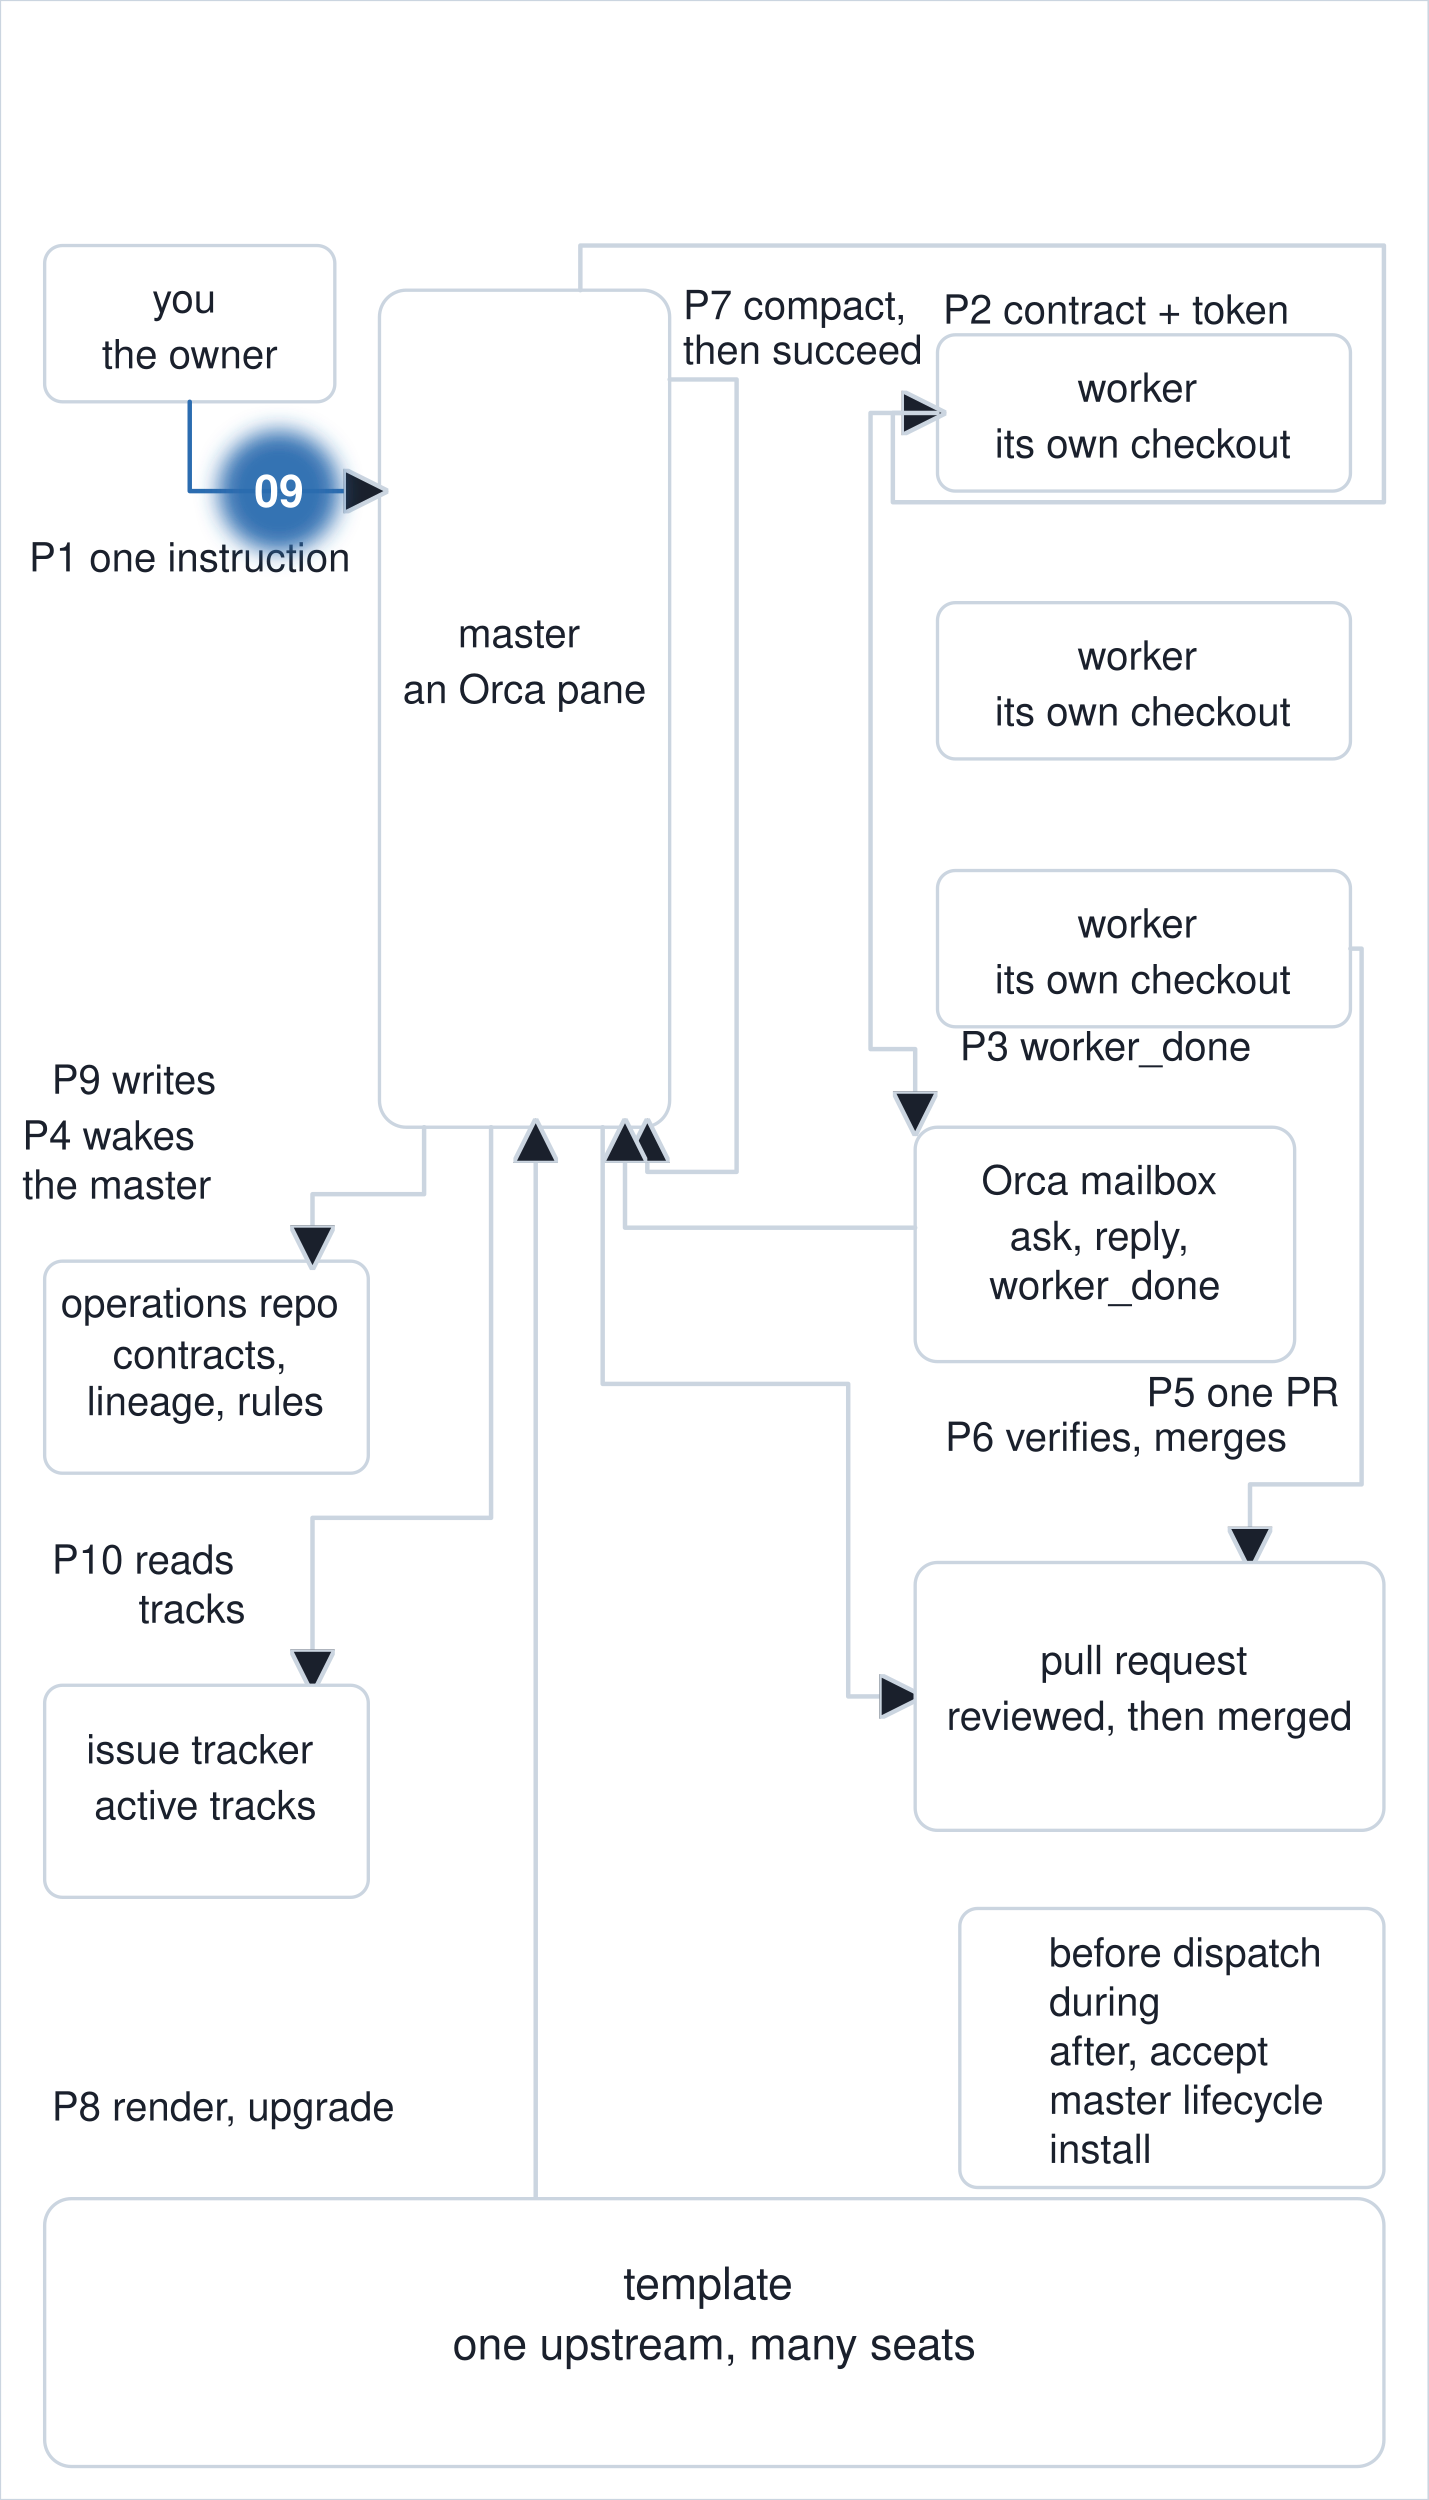
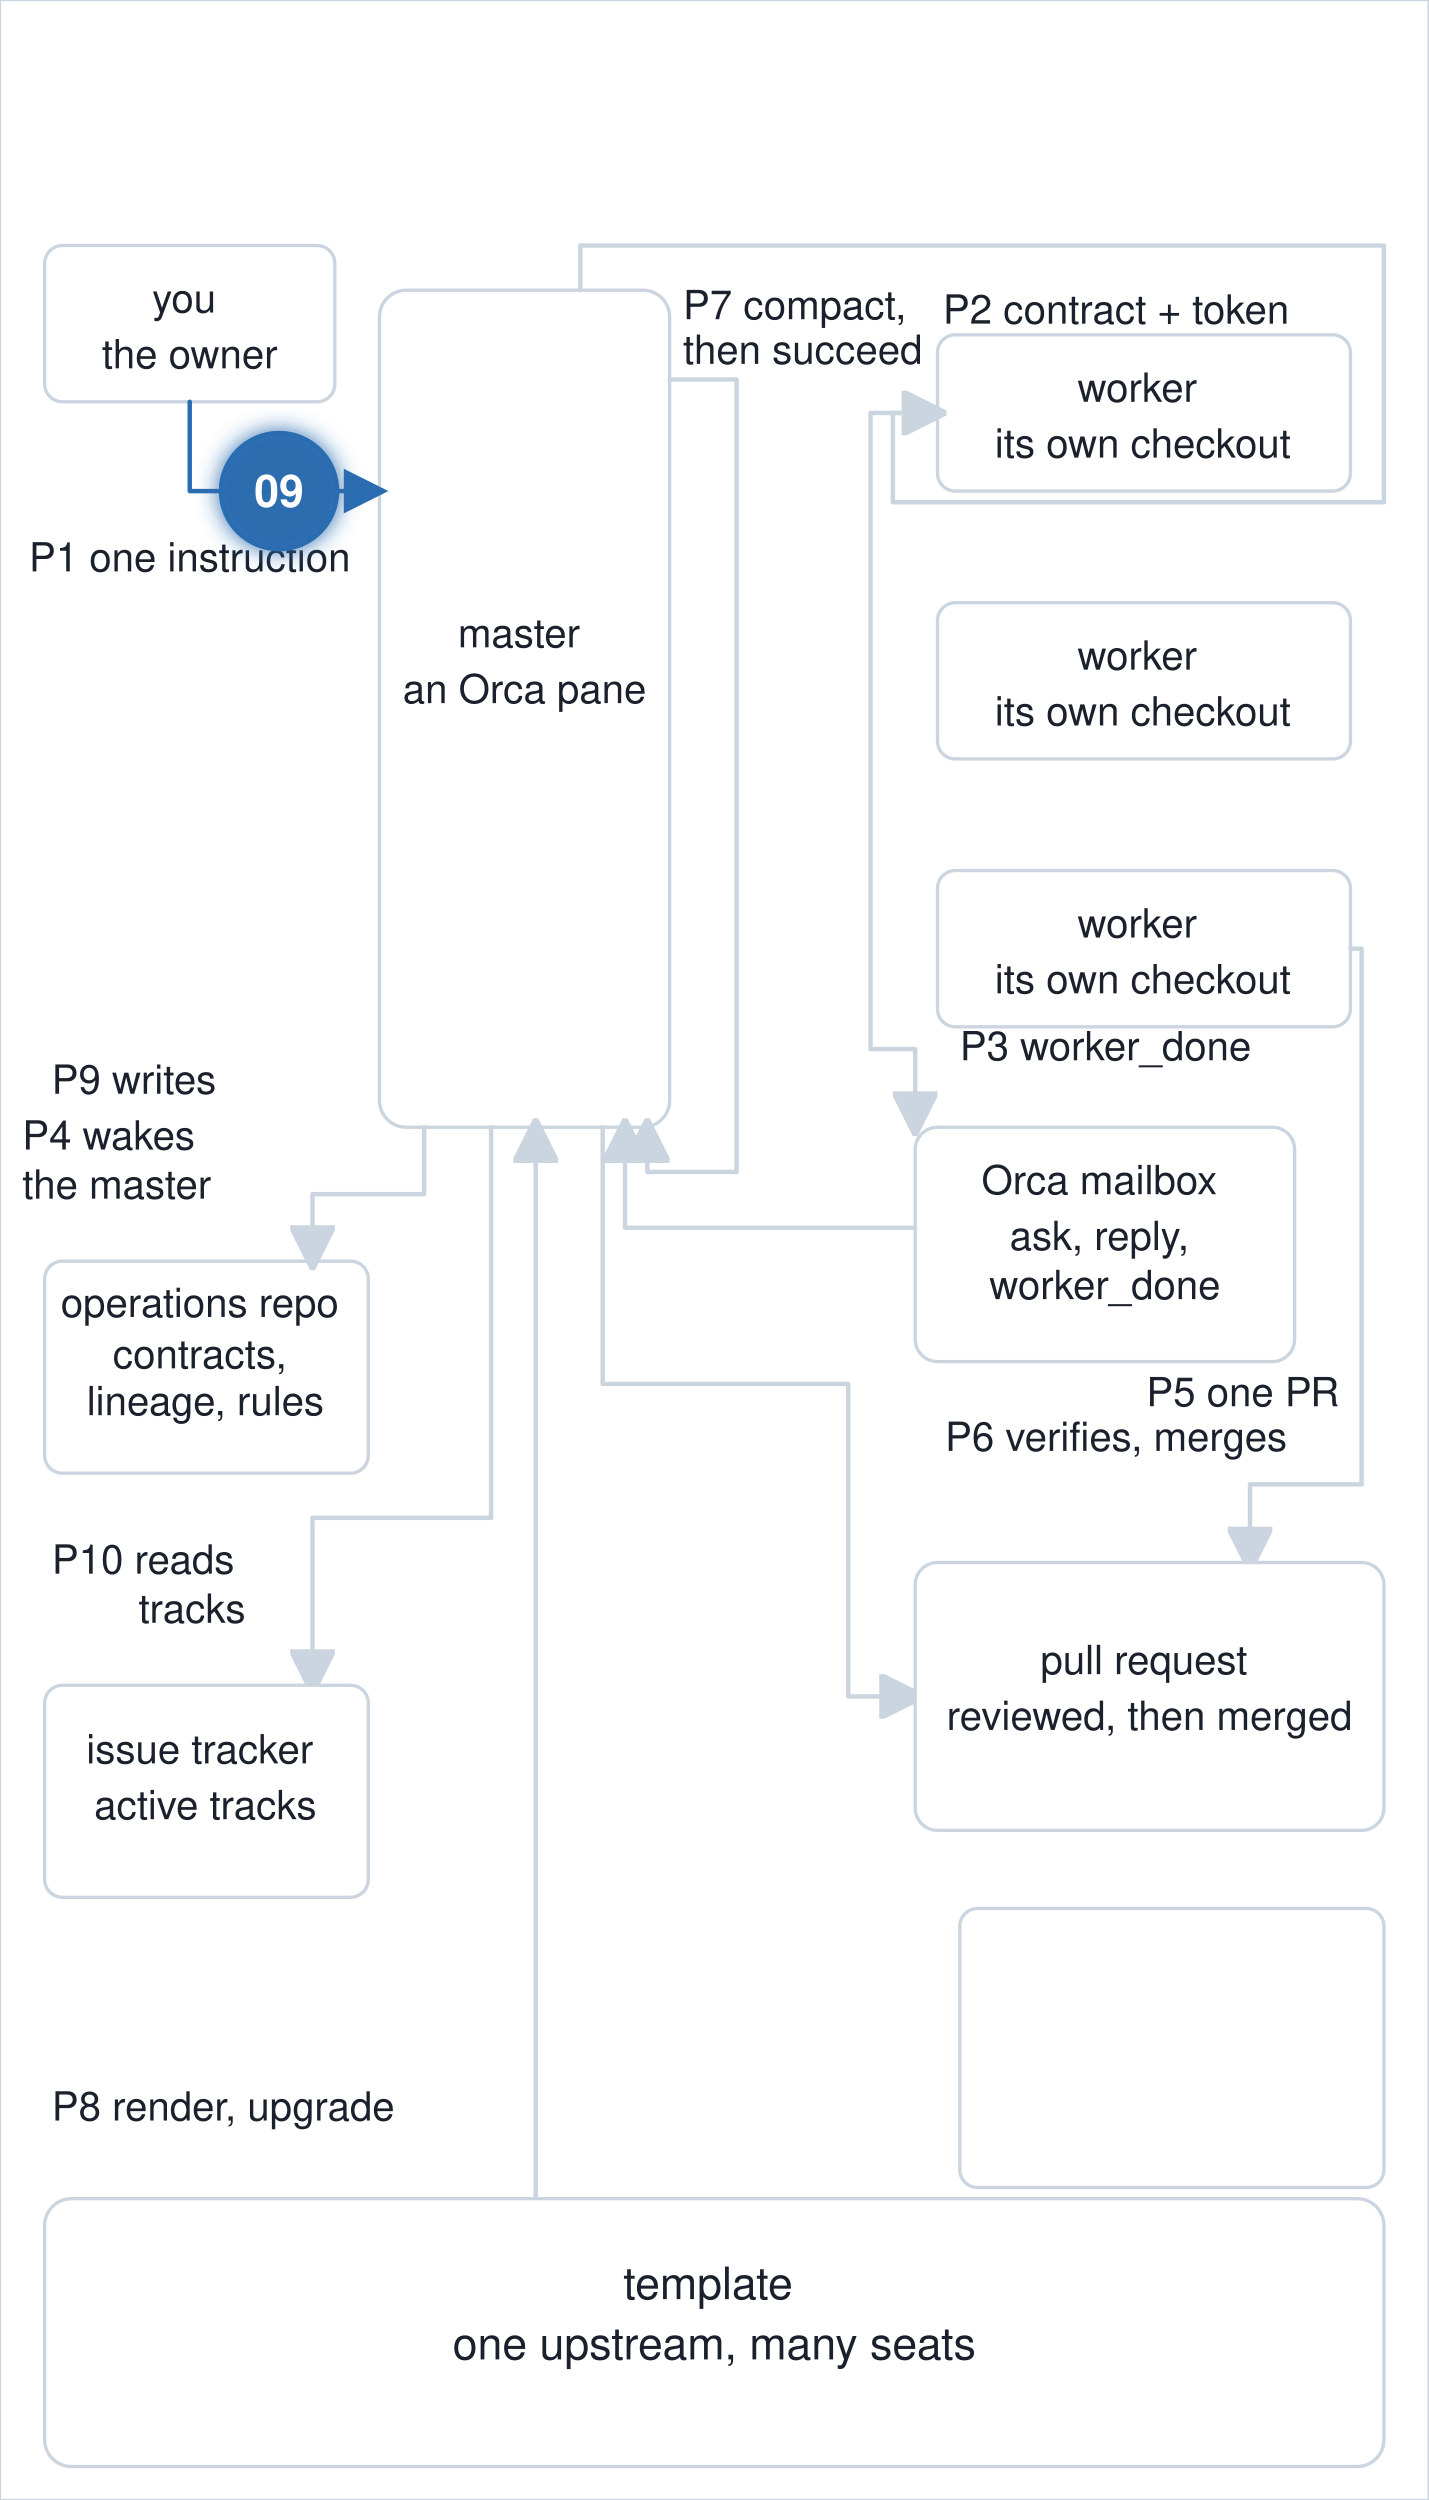
<svg xmlns="http://www.w3.org/2000/svg" width="640" height="1120" viewBox="0 0 640 1120" font-family="Helvetica, Arial, sans-serif">
  <defs>
    <marker id="system-arrow" markerWidth="10" markerHeight="10" refX="8" refY="5" orient="auto">
-       <path d="M0,0 L10,5 L0,10 z" fill="#1a202c" stroke="#cbd5e0" />
+       <path d="M0,0 L10,5 L0,10 z" fill="#cbd5e0" stroke="#cbd5e0" />
    </marker>
-     <filter id="glow-unit-09" x="-50%" y="-50%" width="200%" height="200%">
+     <marker id="highlight-arrow-09" markerWidth="10" markerHeight="10" refX="8" refY="5" orient="auto">
+       <path d="M0,0 L10,5 L0,10 z" fill="#2b6cb0" />
+     </marker>
+     <filter id="glow-09" x="-50%" y="-50%" width="200%" height="200%">
      <feGaussianBlur in="SourceGraphic" stdDeviation="5" result="coloredBlur" />
+       <feMerge>
+         <feMergeNode in="coloredBlur" />
+         <feMergeNode in="SourceGraphic" />
+       </feMerge>
    </filter>
  </defs>
  <rect width="640" height="1120" fill="#ffffff" stroke="#cbd5e0" />
  <rect x="20" y="110" width="130" height="70" rx="8" fill="#ffffff" stroke="#cbd5e0" stroke-width="1.5" />
  <text x="85" y="140" text-anchor="middle" font-size="18" fill="#1a202c">
    <tspan x="85" dy="0">you</tspan>
    <tspan x="85" dy="25">the owner</tspan>
  </text>
  <rect x="170" y="130" width="130" height="375" rx="12" fill="#ffffff" stroke="#cbd5e0" stroke-width="1.5" />
  <text x="235" y="290" text-anchor="middle" font-size="18" fill="#1a202c">
    <tspan x="235" dy="0">master</tspan>
    <tspan x="235" dy="25">an Orca pane</tspan>
  </text>
  <rect x="420" y="150" width="185" height="70" rx="8" fill="#ffffff" stroke="#cbd5e0" stroke-width="1.5" />
  <text x="512" y="180" text-anchor="middle" font-size="18" fill="#1a202c">
    <tspan x="512" dy="0">worker</tspan>
    <tspan x="512" dy="25">its own checkout</tspan>
  </text>
  <rect x="420" y="270" width="185" height="70" rx="8" fill="#ffffff" stroke="#cbd5e0" stroke-width="1.5" />
  <text x="512" y="300" text-anchor="middle" font-size="18" fill="#1a202c">
    <tspan x="512" dy="0">worker</tspan>
    <tspan x="512" dy="25">its own checkout</tspan>
  </text>
  <rect x="420" y="390" width="185" height="70" rx="8" fill="#ffffff" stroke="#cbd5e0" stroke-width="1.5" />
  <text x="512" y="420" text-anchor="middle" font-size="18" fill="#1a202c">
    <tspan x="512" dy="0">worker</tspan>
    <tspan x="512" dy="25">its own checkout</tspan>
  </text>
-   <path id="P1" d="M85 180 V220 H170" fill="none" stroke="#2b6cb0" stroke-width="2" stroke-linejoin="round" stroke-linecap="round" marker-end="url(#system-arrow)" />
+   <path id="P1" d="M85 180 V220 H170" fill="none" stroke="#2b6cb0" stroke-width="2" stroke-linejoin="round" stroke-linecap="round" marker-end="url(#highlight-arrow-09)" />
  <text x="85" y="256" text-anchor="middle" font-size="18" fill="#1a202c">P1 one instruction</text>
-   <circle id="check-09" cx="125" cy="220" r="26" fill="#2b6cb0" stroke="#2b6cb0" stroke-width="2" fill-opacity="0.95" filter="url(#glow-unit-09)" />
+   <circle id="check-09" cx="125" cy="220" r="26" fill="#2b6cb0" stroke="#2b6cb0" stroke-width="2" fill-opacity="0.95" filter="url(#glow-09)" />
  <text x="125" y="227" text-anchor="middle" font-size="20" font-weight="bold" fill="#ffffff">09</text>
  <path id="P2" d="M260 130 V110 H620 V225 H400 V185 H420" fill="none" stroke="#cbd5e0" stroke-width="2" stroke-linejoin="round" stroke-linecap="round" marker-end="url(#system-arrow)" />
  <text x="500" y="145" text-anchor="middle" font-size="18" fill="#1a202c">P2 contract + token</text>
  <path id="P7" d="M300 170 H330 V525 H290 V505" fill="none" stroke="#cbd5e0" stroke-width="2" stroke-linejoin="round" stroke-linecap="round" marker-end="url(#system-arrow)" />
  <text x="306" y="143" text-anchor="start" font-size="18" fill="#1a202c">
    <tspan x="306" dy="0">P7 compact,</tspan>
    <tspan x="306" dy="20">then succeed</tspan>
  </text>
  <path id="P3" d="M420 185 H390 V470 H410 V505" fill="none" stroke="#cbd5e0" stroke-width="2" stroke-linejoin="round" stroke-linecap="round" marker-end="url(#system-arrow)" />
  <text x="430" y="475" text-anchor="start" font-size="18" fill="#1a202c">P3 worker_done</text>
  <rect x="410" y="505" width="170" height="105" rx="10" fill="#ffffff" stroke="#cbd5e0" stroke-width="1.5" />
  <text x="495" y="535" text-anchor="middle" font-size="18" fill="#1a202c">
    <tspan x="495" dy="0">Orca mailbox</tspan>
    <tspan x="495" dy="25">ask, reply,</tspan>
    <tspan x="495" dy="22">worker_done</tspan>
  </text>
  <path id="P4" d="M410 550 H280 V505" fill="none" stroke="#cbd5e0" stroke-width="2" stroke-linejoin="round" stroke-linecap="round" marker-end="url(#system-arrow)" />
  <text x="10" y="515" text-anchor="start" font-size="18" fill="#1a202c">
    <tspan x="10" dy="0">P4 wakes</tspan>
    <tspan x="10" dy="22">the master</tspan>
  </text>
  <path id="P5" d="M605 425 H610 V665 H560 V700" fill="none" stroke="#cbd5e0" stroke-width="2" stroke-linejoin="round" stroke-linecap="round" marker-end="url(#system-arrow)" />
  <text x="600" y="630" text-anchor="end" font-size="18" fill="#1a202c">P5 one PR</text>
  <path id="P6" d="M270 505 V620 H380 V760 H410" fill="none" stroke="#cbd5e0" stroke-width="2" stroke-linejoin="round" stroke-linecap="round" marker-end="url(#system-arrow)" />
  <text x="500" y="650" text-anchor="middle" font-size="18" fill="#1a202c">P6 verifies, merges</text>
  <rect x="20" y="565" width="145" height="95" rx="8" fill="#ffffff" stroke="#cbd5e0" stroke-width="1.5" />
  <text x="92" y="590" text-anchor="middle" font-size="18" fill="#1a202c">
    <tspan x="92" dy="0">operations repo</tspan>
    <tspan x="92" dy="23">contracts,</tspan>
    <tspan x="92" dy="21">lineage, rules</tspan>
  </text>
  <path id="P9" d="M190 505 V535 H140 V565" fill="none" stroke="#cbd5e0" stroke-width="2" stroke-linejoin="round" stroke-linecap="round" marker-end="url(#system-arrow)" />
  <text x="60" y="490" text-anchor="middle" font-size="18" fill="#1a202c">P9 writes</text>
  <path id="P10" d="M220 505 V680 H140 V755" fill="none" stroke="#cbd5e0" stroke-width="2" stroke-linejoin="round" stroke-linecap="round" marker-end="url(#system-arrow)" />
  <text x="110" y="705" text-anchor="end" font-size="18" fill="#1a202c">
    <tspan x="110" dy="0">P10 reads</tspan>
    <tspan x="110" dy="22">tracks</tspan>
  </text>
  <rect x="20" y="755" width="145" height="95" rx="8" fill="#ffffff" stroke="#cbd5e0" stroke-width="1.5" />
  <text x="92" y="790" text-anchor="middle" font-size="18" fill="#1a202c">
    <tspan x="92" dy="0">issue tracker</tspan>
    <tspan x="92" dy="25">active tracks</tspan>
  </text>
  <rect x="410" y="700" width="210" height="120" rx="10" fill="#ffffff" stroke="#cbd5e0" stroke-width="1.5" />
  <text x="515" y="750" text-anchor="middle" font-size="18" fill="#1a202c">
    <tspan x="515" dy="0">pull request</tspan>
    <tspan x="515" dy="25">reviewed, then merged</tspan>
  </text>
  <path id="P8" d="M240 985 V505" fill="none" stroke="#cbd5e0" stroke-width="2" stroke-linejoin="round" stroke-linecap="round" marker-end="url(#system-arrow)" />
  <text x="100" y="950" text-anchor="middle" font-size="18" fill="#1a202c">P8 render, upgrade</text>
  <rect x="430" y="855" width="190" height="125" rx="8" fill="#ffffff" stroke="#cbd5e0" stroke-width="1.5" />
-   <text x="470" y="881" font-size="18" fill="#1a202c">before dispatch</text>
-   <text x="470" y="903" font-size="18" fill="#1a202c">during</text>
-   <text x="470" y="925" font-size="18" fill="#1a202c">after, accept</text>
-   <text x="470" y="947" font-size="18" fill="#1a202c">master lifecycle</text>
-   <text x="470" y="969" font-size="18" fill="#1a202c">install</text>
  <rect x="20" y="985" width="600" height="120" rx="12" fill="#ffffff" stroke="#cbd5e0" stroke-width="1.5" />
  <text x="320" y="1030" text-anchor="middle" font-size="20" fill="#1a202c">
    <tspan x="320" dy="0">template</tspan>
    <tspan x="320" dy="27">one upstream, many seats</tspan>
  </text>
</svg>
